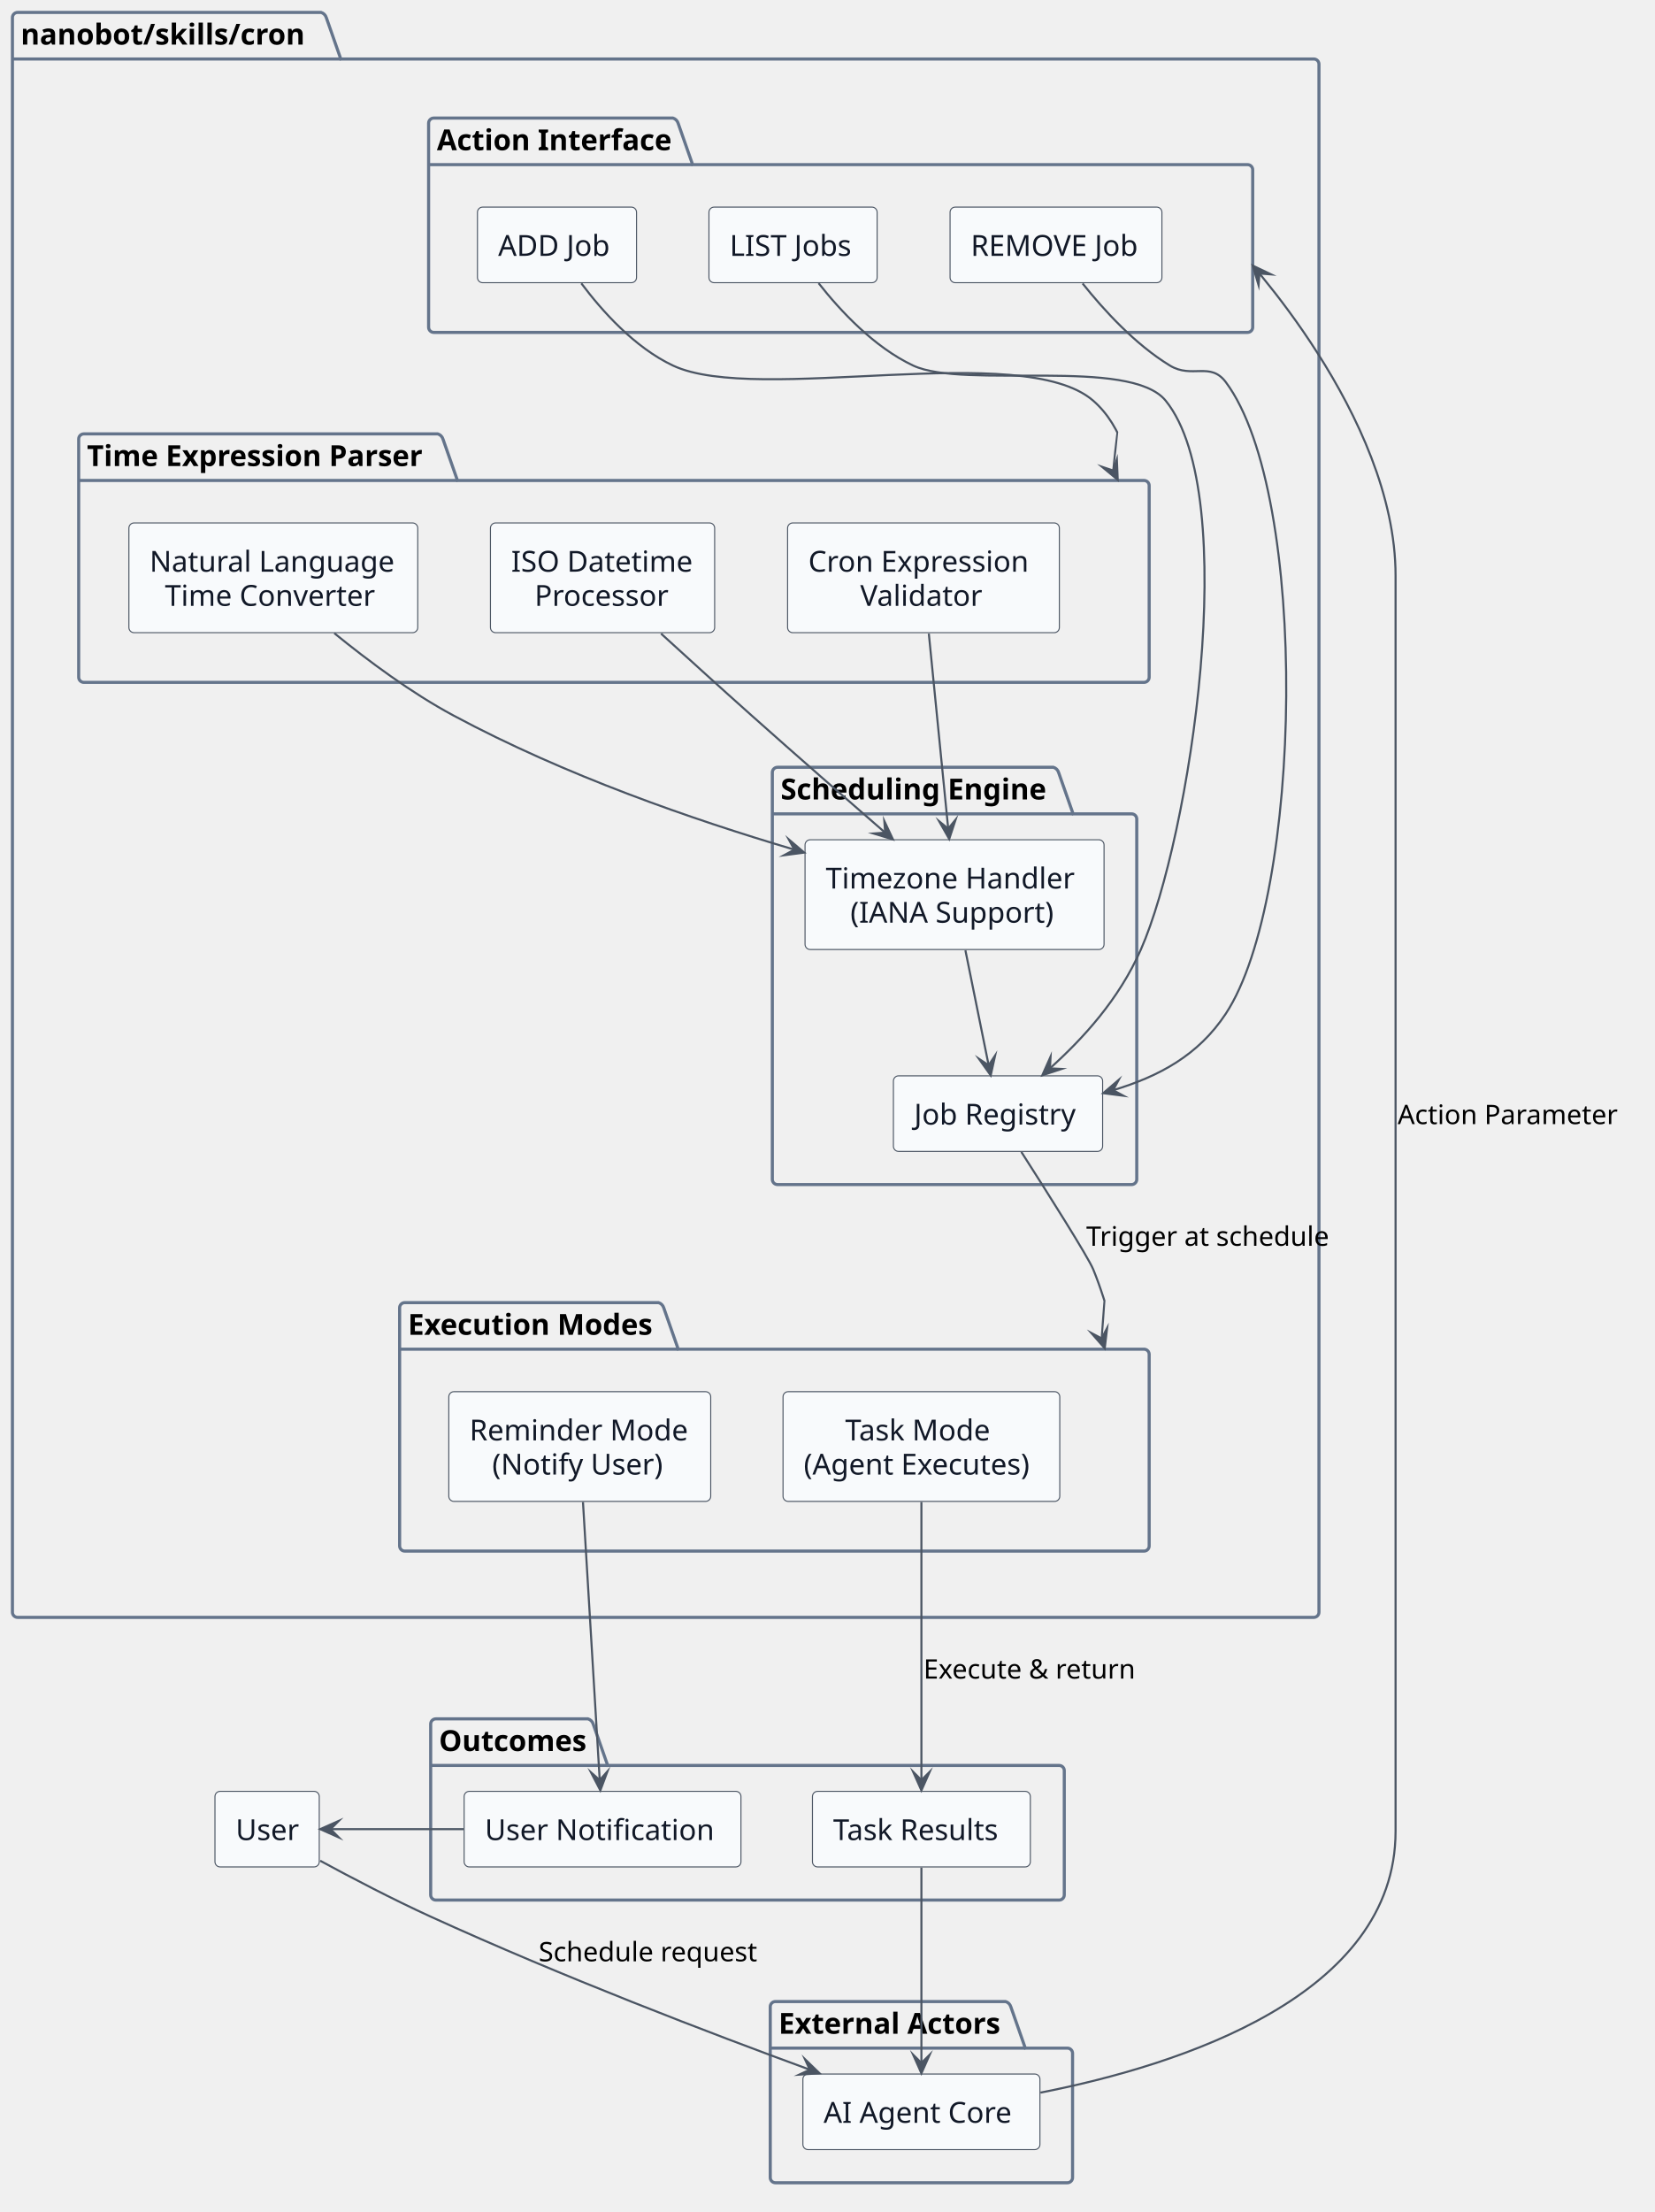
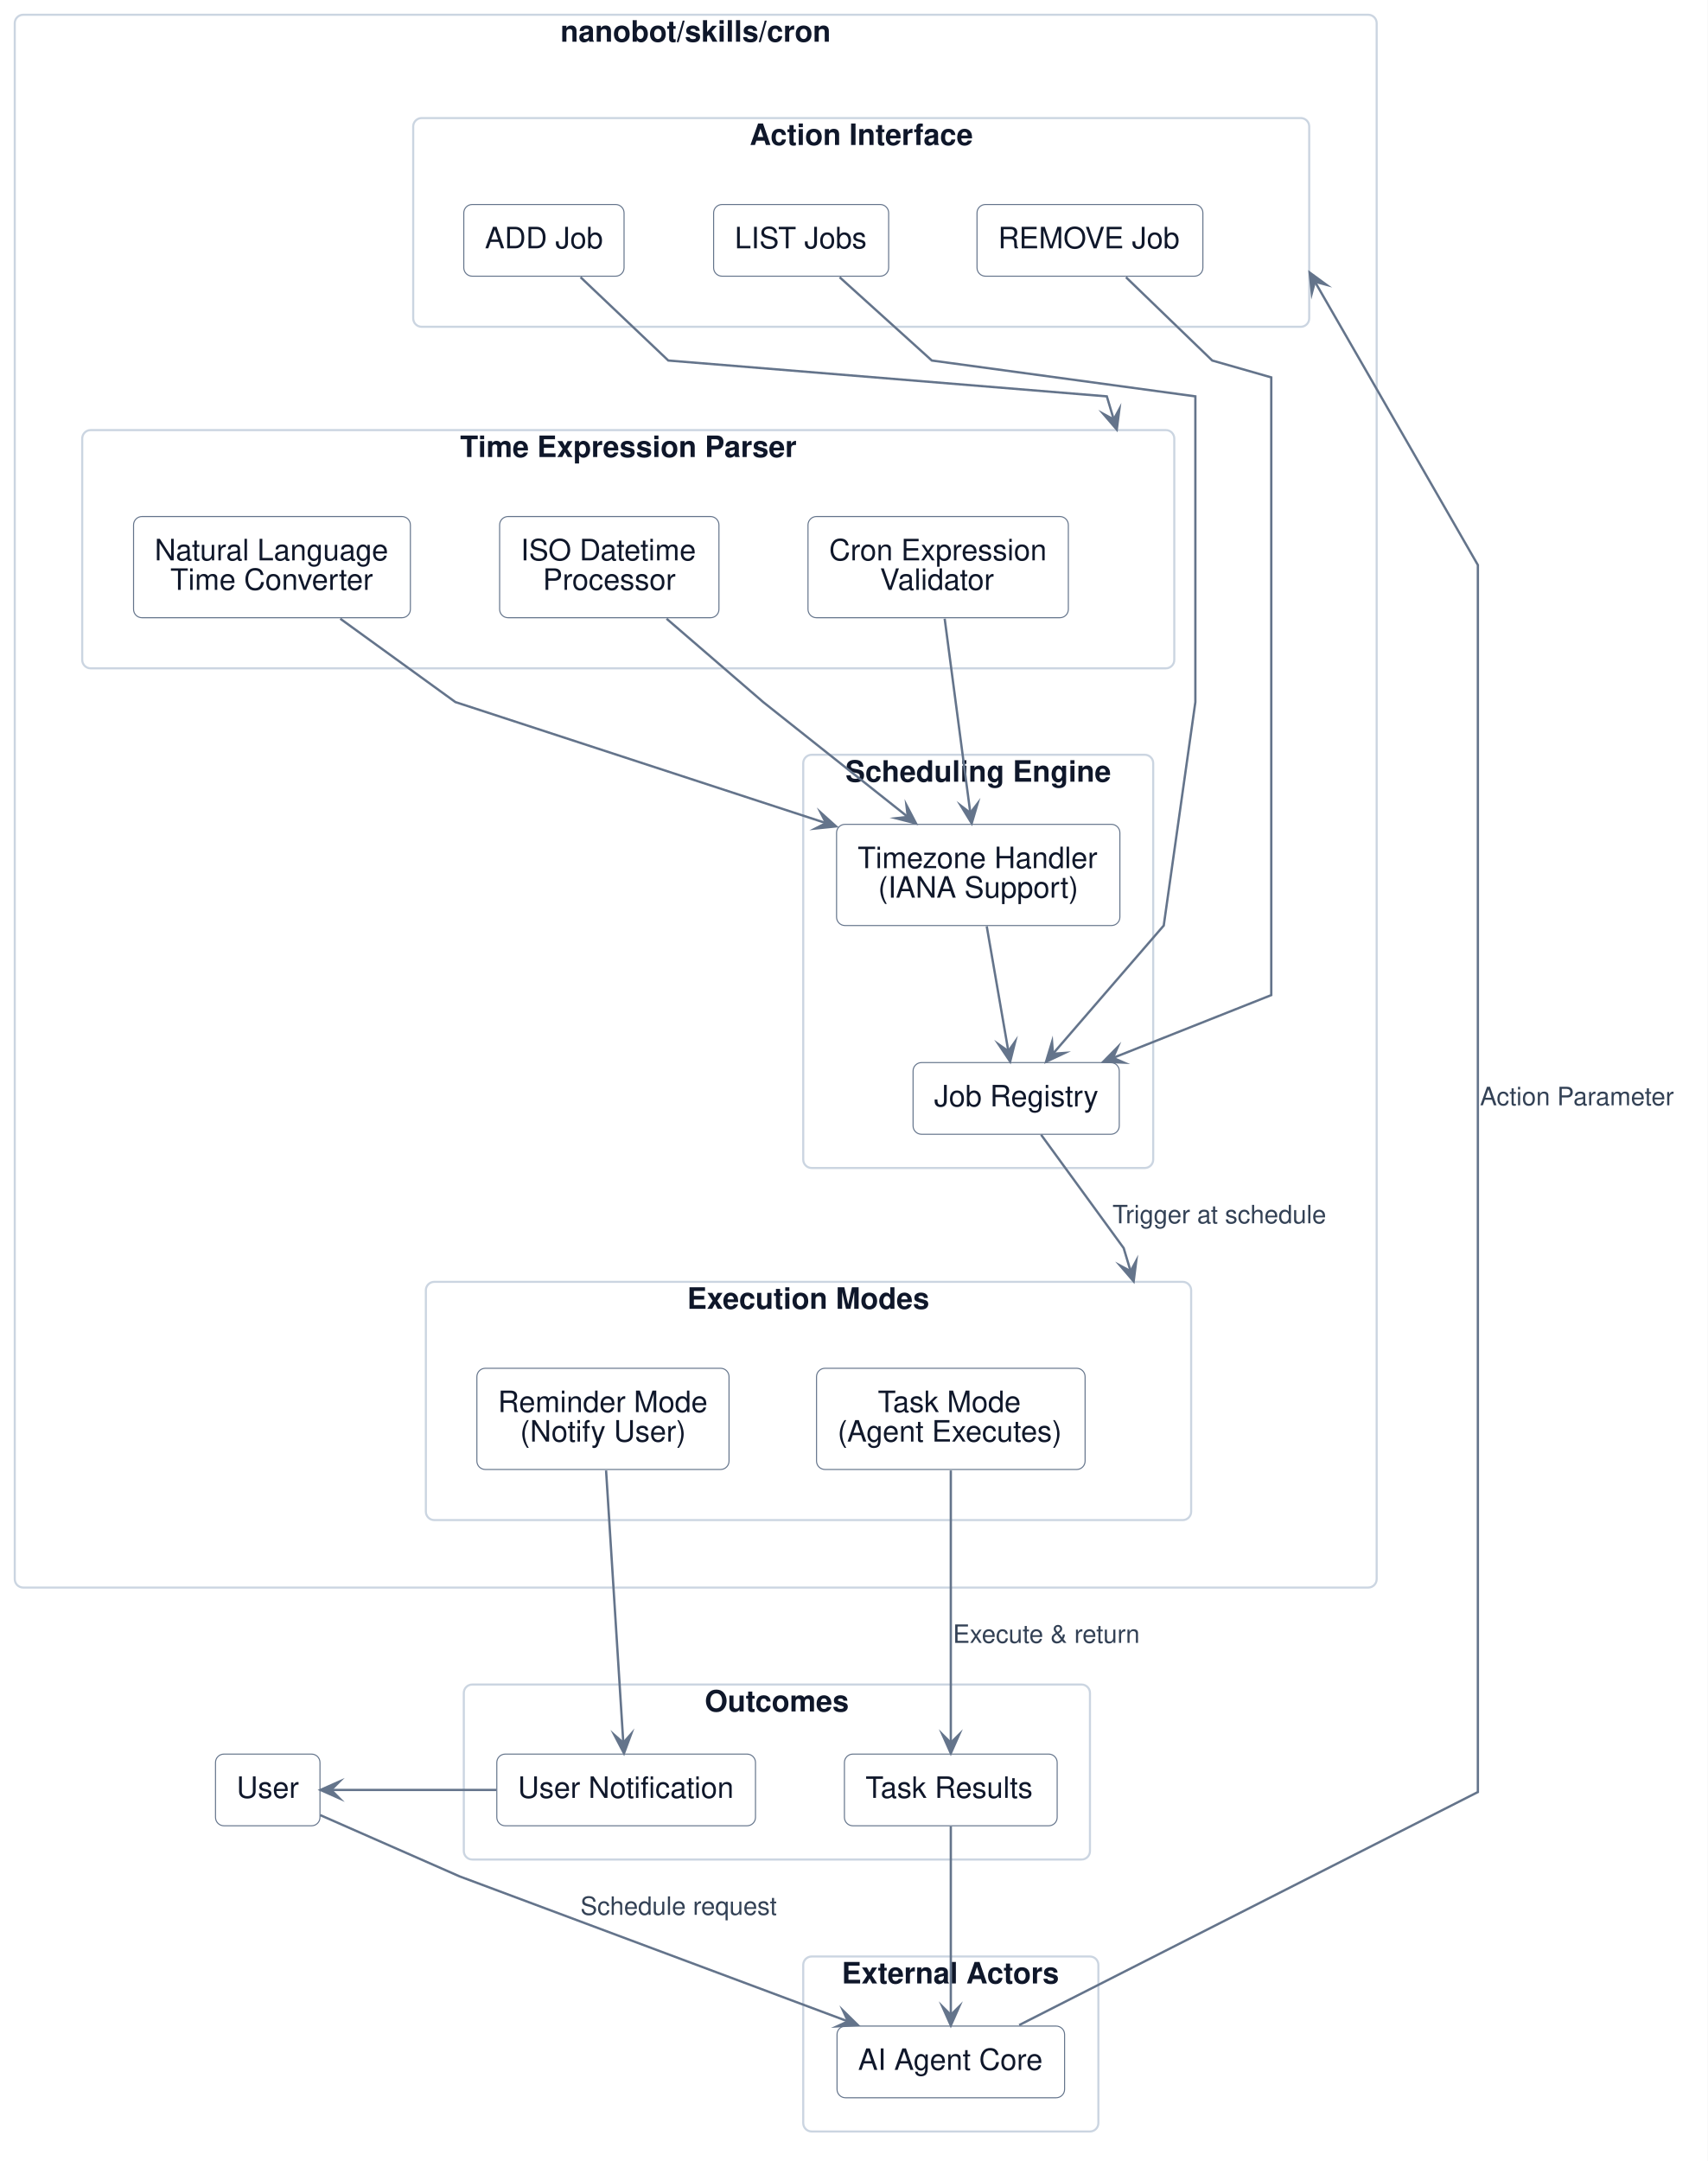
- <svg xmlns="http://www.w3.org/2000/svg" contentStyleType="text/css" data-diagram-type="DESCRIPTION" height="1068px" preserveAspectRatio="none" style="width:799px;height:1068px;" version="1.1" viewBox="0 0 799 1068" width="799px" zoomAndPan="magnify">
-   <defs>
-     <style>
- @media (prefers-color-scheme: dark) {
-   text { fill: #e5e7eb !important; }
-   path, line, rect, circle, ellipse, polygon, polyline { stroke: #cbd5e1 !important; }
-   .entity rect, .participant rect, .participant path, .sequenceLine rect, .class rect, .component rect, .component path, .note rect { fill: #111827 !important; }
-   .cluster path { fill: none !important; }
-   polygon { fill: #cbd5e1 !important; }
- }
- </style>
-   </defs>
+ <svg xmlns="http://www.w3.org/2000/svg" contentStyleType="text/css" data-diagram-type="DESCRIPTION" height="1025px" preserveAspectRatio="none" style="width:810px;height:1025px;background:#FFFFFF;" version="1.1" viewBox="0 0 810 1025" width="810px" zoomAndPan="magnify">
+   <defs />
+   <rect data-xfeat-white-canvas="true" fill="#FFFFFF" height="100%" width="100%" x="0" y="0" />
  <g>
-     <g class="cluster" data-qualified-name="External" data-source-line="13" id="ent0001">
-       <path d="M374.5,966.39 L485.668,966.39 A3.75,3.75 0 0 1 488.168,968.89 L495.168,988.878 L515.5,988.878 A2.5,2.5 0 0 1 518,991.378 L518,1051.38 A2.5,2.5 0 0 1 515.5,1053.88 L374.5,1053.88 A2.5,2.5 0 0 1 372,1051.38 L372,968.89 A2.5,2.5 0 0 1 374.5,966.39" fill="none" style="stroke:#64748B;stroke-width:1.5;" />
-       <line style="stroke:#64748B;stroke-width:1.5;" x1="372" x2="495.168" y1="988.878" y2="988.878" />
-       <text fill="#000000" font-family="sans-serif" font-size="14" font-weight="700" lengthAdjust="spacing" textLength="110.168" x="376" y="981.925">External Actors</text>
+     <g class="cluster" data-qualified-name="External" data-source-line="3" id="ent0001">
+       <rect fill="#FFFFFF" height="83" rx="4" ry="4" style="stroke:#CBD5E1;stroke-width:1;" width="140" x="381" y="928" />
+       <text fill="#0F172A" font-family="Helvetica" font-size="14" font-weight="700" lengthAdjust="spacing" textLength="103.482" x="399.259" y="940.78">External Actors</text>
    </g>
-     <g class="cluster" data-qualified-name="CronSkill" data-source-line="16" id="ent0003">
-       <path d="M8.5,6 L155.085,6 A3.75,3.75 0 0 1 157.585,8.5 L164.585,28.488 L634.5,28.488 A2.5,2.5 0 0 1 637,30.988 L637,778.4 A2.5,2.5 0 0 1 634.5,780.9 L8.5,780.9 A2.5,2.5 0 0 1 6,778.4 L6,8.5 A2.5,2.5 0 0 1 8.5,6" fill="none" style="stroke:#64748B;stroke-width:1.5;" />
-       <line style="stroke:#64748B;stroke-width:1.5;" x1="6" x2="164.585" y1="28.488" y2="28.488" />
-       <text fill="#000000" font-family="sans-serif" font-size="14" font-weight="700" lengthAdjust="spacing" textLength="145.585" x="10" y="21.535">nanobot/skills/cron</text>
+     <g class="cluster" data-qualified-name="CronSkill" data-source-line="6" id="ent0003">
+       <rect fill="#FFFFFF" height="746" rx="4" ry="4" style="stroke:#CBD5E1;stroke-width:1;" width="646" x="7" y="7" />
+       <text fill="#0F172A" font-family="Helvetica" font-size="14" font-weight="700" lengthAdjust="spacing" textLength="128.352" x="265.824" y="19.78">nanobot/skills/cron</text>
    </g>
-     <g class="cluster" data-qualified-name="CronSkill.Interface" data-source-line="17" id="ent0004">
-       <path d="M209.5,57 L325.002,57 A3.75,3.75 0 0 1 327.502,59.5 L334.502,79.488 L602.5,79.488 A2.5,2.5 0 0 1 605,81.988 L605,157.99 A2.5,2.5 0 0 1 602.5,160.49 L209.5,160.49 A2.5,2.5 0 0 1 207,157.99 L207,59.5 A2.5,2.5 0 0 1 209.5,57" fill="none" style="stroke:#64748B;stroke-width:1.5;" />
-       <line style="stroke:#64748B;stroke-width:1.5;" x1="207" x2="334.502" y1="79.488" y2="79.488" />
-       <text fill="#000000" font-family="sans-serif" font-size="14" font-weight="700" lengthAdjust="spacing" textLength="114.502" x="211" y="72.535">Action Interface</text>
+     <g class="cluster" data-qualified-name="CronSkill.Interface" data-source-line="7" id="ent0004">
+       <rect fill="#FFFFFF" height="99" rx="4" ry="4" style="stroke:#CBD5E1;stroke-width:1;" width="425" x="196" y="56" />
+       <text fill="#0F172A" font-family="Helvetica" font-size="14" font-weight="700" lengthAdjust="spacing" textLength="105.8" x="355.6" y="68.78">Action Interface</text>
    </g>
-     <g class="cluster" data-qualified-name="CronSkill.Parser" data-source-line="22" id="ent0008">
-       <path d="M40.5,209.49 L211.428,209.49 A3.75,3.75 0 0 1 213.928,211.99 L220.928,231.978 L552.5,231.978 A2.5,2.5 0 0 1 555,234.478 L555,326.96 A2.5,2.5 0 0 1 552.5,329.46 L40.5,329.46 A2.5,2.5 0 0 1 38,326.96 L38,211.99 A2.5,2.5 0 0 1 40.5,209.49" fill="none" style="stroke:#64748B;stroke-width:1.5;" />
-       <line style="stroke:#64748B;stroke-width:1.5;" x1="38" x2="220.928" y1="231.978" y2="231.978" />
-       <text fill="#000000" font-family="sans-serif" font-size="14" font-weight="700" lengthAdjust="spacing" textLength="169.928" x="42" y="225.025">Time Expression Parser</text>
+     <g class="cluster" data-qualified-name="CronSkill.Parser" data-source-line="12" id="ent0008">
+       <rect fill="#FFFFFF" height="113" rx="4" ry="4" style="stroke:#CBD5E1;stroke-width:1;" width="518" x="39" y="204" />
+       <text fill="#0F172A" font-family="Helvetica" font-size="14" font-weight="700" lengthAdjust="spacing" textLength="159.523" x="218.238" y="216.78">Time Expression Parser</text>
    </g>
-     <g class="cluster" data-qualified-name="CronSkill.Scheduler" data-source-line="27" id="ent0012">
-       <path d="M375.5,370.46 L508.755,370.46 A3.75,3.75 0 0 1 511.255,372.96 L518.255,392.948 L546.5,392.948 A2.5,2.5 0 0 1 549,395.448 L549,569.43 A2.5,2.5 0 0 1 546.5,571.93 L375.5,571.93 A2.5,2.5 0 0 1 373,569.43 L373,372.96 A2.5,2.5 0 0 1 375.5,370.46" fill="none" style="stroke:#64748B;stroke-width:1.5;" />
-       <line style="stroke:#64748B;stroke-width:1.5;" x1="373" x2="518.255" y1="392.948" y2="392.948" />
-       <text fill="#000000" font-family="sans-serif" font-size="14" font-weight="700" lengthAdjust="spacing" textLength="132.255" x="377" y="385.995">Scheduling Engine</text>
+     <g class="cluster" data-qualified-name="CronSkill.Scheduler" data-source-line="17" id="ent0012">
+       <rect fill="#FFFFFF" height="196" rx="4" ry="4" style="stroke:#CBD5E1;stroke-width:1;" width="166" x="381" y="358" />
+       <text fill="#0F172A" font-family="Helvetica" font-size="14" font-weight="700" lengthAdjust="spacing" textLength="126.007" x="400.997" y="370.78">Scheduling Engine</text>
    </g>
-     <g class="cluster" data-qualified-name="CronSkill.Execution" data-source-line="31" id="ent0015">
-       <path d="M195.5,628.93 L318.05,628.93 A3.75,3.75 0 0 1 320.55,631.43 L327.55,651.418 L552.5,651.418 A2.5,2.5 0 0 1 555,653.918 L555,746.4 A2.5,2.5 0 0 1 552.5,748.9 L195.5,748.9 A2.5,2.5 0 0 1 193,746.4 L193,631.43 A2.5,2.5 0 0 1 195.5,628.93" fill="none" style="stroke:#64748B;stroke-width:1.5;" />
-       <line style="stroke:#64748B;stroke-width:1.5;" x1="193" x2="327.55" y1="651.418" y2="651.418" />
-       <text fill="#000000" font-family="sans-serif" font-size="14" font-weight="700" lengthAdjust="spacing" textLength="121.55" x="197" y="644.465">Execution Modes</text>
+     <g class="cluster" data-qualified-name="CronSkill.Execution" data-source-line="21" id="ent0015">
+       <rect fill="#FFFFFF" height="113" rx="4" ry="4" style="stroke:#CBD5E1;stroke-width:1;" width="363" x="202" y="608" />
+       <text fill="#0F172A" font-family="Helvetica" font-size="14" font-weight="700" lengthAdjust="spacing" textLength="115.131" x="325.935" y="620.78">Execution Modes</text>
    </g>
-     <g class="cluster" data-qualified-name="Output" data-source-line="36" id="ent0018">
-       <path d="M210.5,829.9 L283.981,829.9 A3.75,3.75 0 0 1 286.481,832.4 L293.481,852.388 L511.5,852.388 A2.5,2.5 0 0 1 514,854.888 L514,914.89 A2.5,2.5 0 0 1 511.5,917.39 L210.5,917.39 A2.5,2.5 0 0 1 208,914.89 L208,832.4 A2.5,2.5 0 0 1 210.5,829.9" fill="none" style="stroke:#64748B;stroke-width:1.5;" />
-       <line style="stroke:#64748B;stroke-width:1.5;" x1="208" x2="293.481" y1="852.388" y2="852.388" />
-       <text fill="#000000" font-family="sans-serif" font-size="14" font-weight="700" lengthAdjust="spacing" textLength="72.481" x="212" y="845.435">Outcomes</text>
+     <g class="cluster" data-qualified-name="Output" data-source-line="26" id="ent0018">
+       <rect fill="#FFFFFF" height="83" rx="4" ry="4" style="stroke:#CBD5E1;stroke-width:1;" width="297" x="220" y="799" />
+       <text fill="#0F172A" font-family="Helvetica" font-size="14" font-weight="700" lengthAdjust="spacing" textLength="68.462" x="334.269" y="811.78">Outcomes</text>
    </g>
-     <g class="entity" data-qualified-name="External.Agent" data-source-line="14" id="ent0002">
-       <rect fill="#F8FAFC" height="36.488" rx="2.5" ry="2.5" style="stroke:#4B5563;stroke-width:0.5;" width="114.48" x="387.76" y="1001.39" />
-       <text fill="#111827" font-family="sans-serif" font-size="14" lengthAdjust="spacing" textLength="94.48" x="397.76" y="1024.925">AI Agent Core</text>
+     <g class="entity" data-qualified-name="External.Agent" data-source-line="4" id="ent0002">
+       <rect fill="#FFFFFF" height="34" rx="4" ry="4" style="stroke:#64748B;stroke-width:0.5;" width="107.938" x="397.03" y="961" />
+       <text fill="#0F172A" font-family="Helvetica" font-size="14" lengthAdjust="spacing" textLength="87.938" x="407.03" y="981.78">AI Agent Core</text>
    </g>
-     <g class="entity" data-qualified-name="CronSkill.Interface.Add" data-source-line="18" id="ent0005">
-       <rect fill="#F8FAFC" height="36.488" rx="2.5" ry="2.5" style="stroke:#4B5563;stroke-width:0.5;" width="76.827" x="230.59" y="100" />
-       <text fill="#111827" font-family="sans-serif" font-size="14" lengthAdjust="spacing" textLength="56.827" x="240.59" y="123.535">ADD Job</text>
+     <g class="entity" data-qualified-name="CronSkill.Interface.Add" data-source-line="8" id="ent0005">
+       <rect fill="#FFFFFF" height="34" rx="4" ry="4" style="stroke:#64748B;stroke-width:0.5;" width="76.02" x="219.99" y="97" />
+       <text fill="#0F172A" font-family="Helvetica" font-size="14" lengthAdjust="spacing" textLength="56.02" x="229.99" y="117.78">ADD Job</text>
    </g>
-     <g class="entity" data-qualified-name="CronSkill.Interface.List" data-source-line="19" id="ent0006">
-       <rect fill="#F8FAFC" height="36.488" rx="2.5" ry="2.5" style="stroke:#4B5563;stroke-width:0.5;" width="81.223" x="342.39" y="100" />
-       <text fill="#111827" font-family="sans-serif" font-size="14" lengthAdjust="spacing" textLength="61.223" x="352.39" y="123.535">LIST Jobs</text>
+     <g class="entity" data-qualified-name="CronSkill.Interface.List" data-source-line="9" id="ent0006">
+       <rect fill="#FFFFFF" height="34" rx="4" ry="4" style="stroke:#64748B;stroke-width:0.5;" width="83.027" x="338.49" y="97" />
+       <text fill="#0F172A" font-family="Helvetica" font-size="14" lengthAdjust="spacing" textLength="63.027" x="348.49" y="117.78">LIST Jobs</text>
    </g>
-     <g class="entity" data-qualified-name="CronSkill.Interface.Remove" data-source-line="20" id="ent0007">
-       <rect fill="#F8FAFC" height="36.488" rx="2.5" ry="2.5" style="stroke:#4B5563;stroke-width:0.5;" width="102.311" x="458.84" y="100" />
-       <text fill="#111827" font-family="sans-serif" font-size="14" lengthAdjust="spacing" textLength="82.311" x="468.84" y="123.535">REMOVE Job</text>
+     <g class="entity" data-qualified-name="CronSkill.Interface.Remove" data-source-line="10" id="ent0007">
+       <rect fill="#FFFFFF" height="34" rx="4" ry="4" style="stroke:#64748B;stroke-width:0.5;" width="107.138" x="463.43" y="97" />
+       <text fill="#0F172A" font-family="Helvetica" font-size="14" lengthAdjust="spacing" textLength="87.138" x="473.43" y="117.78">REMOVE Job</text>
    </g>
-     <g class="entity" data-qualified-name="CronSkill.Parser.NLP" data-source-line="23" id="ent0009">
-       <rect fill="#F8FAFC" height="52.977" rx="2.5" ry="2.5" style="stroke:#4B5563;stroke-width:0.5;" width="139.499" x="62.25" y="252.49" />
-       <text fill="#111827" font-family="sans-serif" font-size="14" lengthAdjust="spacing" textLength="119.499" x="72.25" y="276.025">Natural Language</text>
-       <text fill="#111827" font-family="sans-serif" font-size="14" lengthAdjust="spacing" textLength="104.713" x="79.643" y="292.513">Time Converter</text>
+     <g class="entity" data-qualified-name="CronSkill.Parser.NLP" data-source-line="13" id="ent0009">
+       <rect fill="#FFFFFF" height="48" rx="4" ry="4" style="stroke:#64748B;stroke-width:0.5;" width="131.31" x="63.35" y="245" />
+       <text fill="#0F172A" font-family="Helvetica" font-size="14" lengthAdjust="spacing" textLength="111.31" x="73.35" y="265.78">Natural Language</text>
+       <text fill="#0F172A" font-family="Helvetica" font-size="14" lengthAdjust="spacing" textLength="96.469" x="80.77" y="279.78">Time Converter</text>
    </g>
-     <g class="entity" data-qualified-name="CronSkill.Parser.ISO" data-source-line="24" id="ent0010">
-       <rect fill="#F8FAFC" height="52.977" rx="2.5" ry="2.5" style="stroke:#4B5563;stroke-width:0.5;" width="108.286" x="236.86" y="252.49" />
-       <text fill="#111827" font-family="sans-serif" font-size="14" lengthAdjust="spacing" textLength="88.286" x="246.86" y="276.025">ISO Datetime</text>
-       <text fill="#111827" font-family="sans-serif" font-size="14" lengthAdjust="spacing" textLength="65.639" x="258.184" y="292.513">Processor</text>
+     <g class="entity" data-qualified-name="CronSkill.Parser.ISO" data-source-line="14" id="ent0010">
+       <rect fill="#FFFFFF" height="48" rx="4" ry="4" style="stroke:#64748B;stroke-width:0.5;" width="104.027" x="236.99" y="245" />
+       <text fill="#0F172A" font-family="Helvetica" font-size="14" lengthAdjust="spacing" textLength="84.027" x="246.99" y="265.78">ISO Datetime</text>
+       <text fill="#0F172A" font-family="Helvetica" font-size="14" lengthAdjust="spacing" textLength="63.02" x="257.493" y="279.78">Processor</text>
    </g>
-     <g class="entity" data-qualified-name="CronSkill.Parser.CronExpr" data-source-line="25" id="ent0011">
-       <rect fill="#F8FAFC" height="52.977" rx="2.5" ry="2.5" style="stroke:#4B5563;stroke-width:0.5;" width="131.255" x="380.37" y="252.49" />
-       <text fill="#111827" font-family="sans-serif" font-size="14" lengthAdjust="spacing" textLength="111.255" x="390.37" y="276.025">Cron Expression</text>
-       <text fill="#111827" font-family="sans-serif" font-size="14" lengthAdjust="spacing" textLength="61.086" x="415.454" y="292.513">Validator</text>
+     <g class="entity" data-qualified-name="CronSkill.Parser.CronExpr" data-source-line="15" id="ent0011">
+       <rect fill="#FFFFFF" height="48" rx="4" ry="4" style="stroke:#64748B;stroke-width:0.5;" width="123.489" x="383.26" y="245" />
+       <text fill="#0F172A" font-family="Helvetica" font-size="14" lengthAdjust="spacing" textLength="103.489" x="393.26" y="265.78">Cron Expression</text>
+       <text fill="#0F172A" font-family="Helvetica" font-size="14" lengthAdjust="spacing" textLength="55.255" x="417.377" y="279.78">Validator</text>
    </g>
-     <g class="entity" data-qualified-name="CronSkill.Scheduler.TZ" data-source-line="28" id="ent0013">
-       <rect fill="#F8FAFC" height="52.977" rx="2.5" ry="2.5" style="stroke:#4B5563;stroke-width:0.5;" width="144.407" x="388.8" y="405.46" />
-       <text fill="#111827" font-family="sans-serif" font-size="14" lengthAdjust="spacing" textLength="124.407" x="398.8" y="428.995">Timezone Handler</text>
-       <text fill="#111827" font-family="sans-serif" font-size="14" lengthAdjust="spacing" textLength="100.645" x="410.681" y="445.483">(IANA Support)</text>
+     <g class="entity" data-qualified-name="CronSkill.Scheduler.TZ" data-source-line="18" id="ent0013">
+       <rect fill="#FFFFFF" height="48" rx="4" ry="4" style="stroke:#64748B;stroke-width:0.5;" width="134.386" x="396.81" y="391" />
+       <text fill="#0F172A" font-family="Helvetica" font-size="14" lengthAdjust="spacing" textLength="114.386" x="406.81" y="411.78">Timezone Handler</text>
+       <text fill="#0F172A" font-family="Helvetica" font-size="14" lengthAdjust="spacing" textLength="94.924" x="416.541" y="425.78">(IANA Support)</text>
    </g>
-     <g class="entity" data-qualified-name="CronSkill.Scheduler.JobQueue" data-source-line="29" id="ent0014">
-       <rect fill="#F8FAFC" height="36.488" rx="2.5" ry="2.5" style="stroke:#4B5563;stroke-width:0.5;" width="101.04" x="431.48" y="519.44" />
-       <text fill="#111827" font-family="sans-serif" font-size="14" lengthAdjust="spacing" textLength="81.04" x="441.48" y="542.975">Job Registry</text>
+     <g class="entity" data-qualified-name="CronSkill.Scheduler.JobQueue" data-source-line="19" id="ent0014">
+       <rect fill="#FFFFFF" height="34" rx="4" ry="4" style="stroke:#64748B;stroke-width:0.5;" width="97.807" x="433.1" y="504" />
+       <text fill="#0F172A" font-family="Helvetica" font-size="14" lengthAdjust="spacing" textLength="77.807" x="443.1" y="524.78">Job Registry</text>
    </g>
-     <g class="entity" data-qualified-name="CronSkill.Execution.Reminder" data-source-line="32" id="ent0016">
-       <rect fill="#F8FAFC" height="52.977" rx="2.5" ry="2.5" style="stroke:#4B5563;stroke-width:0.5;" width="126.497" x="216.75" y="671.93" />
-       <text fill="#111827" font-family="sans-serif" font-size="14" lengthAdjust="spacing" textLength="106.497" x="226.75" y="695.465">Reminder Mode</text>
-       <text fill="#111827" font-family="sans-serif" font-size="14" lengthAdjust="spacing" textLength="84.588" x="237.705" y="711.953">(Notify User)</text>
+     <g class="entity" data-qualified-name="CronSkill.Execution.Reminder" data-source-line="22" id="ent0016">
+       <rect fill="#FFFFFF" height="48" rx="4" ry="4" style="stroke:#64748B;stroke-width:0.5;" width="119.6" x="226.2" y="649" />
+       <text fill="#0F172A" font-family="Helvetica" font-size="14" lengthAdjust="spacing" textLength="99.6" x="236.2" y="669.78">Reminder Mode</text>
+       <text fill="#0F172A" font-family="Helvetica" font-size="14" lengthAdjust="spacing" textLength="78.559" x="246.72" y="683.78">(Notify User)</text>
    </g>
-     <g class="entity" data-qualified-name="CronSkill.Execution.Task" data-source-line="33" id="ent0017">
-       <rect fill="#F8FAFC" height="52.977" rx="2.5" ry="2.5" style="stroke:#4B5563;stroke-width:0.5;" width="133.654" x="378.17" y="671.93" />
-       <text fill="#111827" font-family="sans-serif" font-size="14" lengthAdjust="spacing" textLength="73.603" x="408.196" y="695.465">Task Mode</text>
-       <text fill="#111827" font-family="sans-serif" font-size="14" lengthAdjust="spacing" textLength="113.654" x="388.17" y="711.953">(Agent Executes)</text>
+     <g class="entity" data-qualified-name="CronSkill.Execution.Task" data-source-line="23" id="ent0017">
+       <rect fill="#FFFFFF" height="48" rx="4" ry="4" style="stroke:#64748B;stroke-width:0.5;" width="127.386" x="387.31" y="649" />
+       <text fill="#0F172A" font-family="Helvetica" font-size="14" lengthAdjust="spacing" textLength="69.248" x="416.379" y="669.78">Task Mode</text>
+       <text fill="#0F172A" font-family="Helvetica" font-size="14" lengthAdjust="spacing" textLength="107.386" x="397.31" y="683.78">(Agent Executes)</text>
    </g>
-     <g class="entity" data-qualified-name="Output.Notify" data-source-line="37" id="ent0019">
-       <rect fill="#F8FAFC" height="36.488" rx="2.5" ry="2.5" style="stroke:#4B5563;stroke-width:0.5;" width="133.689" x="224.16" y="864.9" />
-       <text fill="#111827" font-family="sans-serif" font-size="14" lengthAdjust="spacing" textLength="113.689" x="234.16" y="888.435">User Notification</text>
+     <g class="entity" data-qualified-name="Output.Notify" data-source-line="27" id="ent0019">
+       <rect fill="#FFFFFF" height="34" rx="4" ry="4" style="stroke:#64748B;stroke-width:0.5;" width="122.703" x="235.65" y="832" />
+       <text fill="#0F172A" font-family="Helvetica" font-size="14" lengthAdjust="spacing" textLength="102.703" x="245.65" y="852.78">User Notification</text>
    </g>
-     <g class="entity" data-qualified-name="Output.ActionResult" data-source-line="38" id="ent0020">
-       <rect fill="#F8FAFC" height="36.488" rx="2.5" ry="2.5" style="stroke:#4B5563;stroke-width:0.5;" width="105.231" x="392.38" y="864.9" />
-       <text fill="#111827" font-family="sans-serif" font-size="14" lengthAdjust="spacing" textLength="85.231" x="402.38" y="888.435">Task Results</text>
+     <g class="entity" data-qualified-name="Output.ActionResult" data-source-line="28" id="ent0020">
+       <rect fill="#FFFFFF" height="34" rx="4" ry="4" style="stroke:#64748B;stroke-width:0.5;" width="100.91" x="400.54" y="832" />
+       <text fill="#0F172A" font-family="Helvetica" font-size="14" lengthAdjust="spacing" textLength="80.91" x="410.54" y="852.78">Task Results</text>
    </g>
-     <g class="entity" data-qualified-name="User" data-source-line="40" id="ent0021">
-       <rect fill="#F8FAFC" height="36.488" rx="2.5" ry="2.5" style="stroke:#4B5563;stroke-width:0.5;" width="50.365" x="103.82" y="864.9" />
-       <text fill="#111827" font-family="sans-serif" font-size="14" lengthAdjust="spacing" textLength="30.365" x="113.82" y="888.435">User</text>
+     <g class="entity" data-qualified-name="User" data-source-line="30" id="ent0021">
+       <rect fill="#FFFFFF" height="34" rx="4" ry="4" style="stroke:#64748B;stroke-width:0.5;" width="49.559" x="102.22" y="832" />
+       <text fill="#0F172A" font-family="Helvetica" font-size="14" lengthAdjust="spacing" textLength="29.559" x="112.22" y="852.78">User</text>
    </g>
-     <g class="link" data-entity-1="ent0021" data-entity-2="ent0002" data-link-type="dependency" data-source-line="41" id="lnk22">
-       <path d="M154.63,898.41 C169.92,906.7 189.84,917.11 208,925.39 C271.76,954.48 342.725,981.569 391.105,999.299" fill="none" id="User-to-Agent" style="stroke:#4B5563;stroke-width:1;" />
-       <polygon fill="#4B5563" points="395.8,1001.02,388.726,994.167,391.105,999.299,385.973,1001.679,395.8,1001.02" style="stroke:#4B5563;stroke-width:1;stroke-linejoin:miter;stroke-miterlimit:10;" />
-       <text fill="#000000" font-family="sans-serif" font-size="13" lengthAdjust="spacing" textLength="107.878" x="260.14" y="946.958">Schedule request</text>
+     <g class="link" data-entity-1="ent0021" data-entity-2="ent0002" data-link-type="dependency" data-source-line="31" id="lnk22">
+       <path d="M151.87,860.93 C178.81,872.77 218,890 218,890 C218,890 334.666,933.561 402.216,958.781" fill="none" id="User-to-Agent" style="stroke:#64748B;stroke-width:1.1;" />
+       <polygon fill="#64748B" points="406.9,960.53,399.868,953.635,402.216,958.781,397.069,961.129,406.9,960.53" style="stroke:#64748B;stroke-width:1.1;stroke-linejoin:miter;stroke-miterlimit:10;" />
+       <text fill="#334155" font-family="Helvetica" font-size="12" lengthAdjust="spacing" textLength="93.398" x="275.31" y="908.24">Schedule request</text>
    </g>
-     <g class="link" data-entity-1="ent0002" data-entity-2="ent0004" data-link-type="dependency" data-source-line="42" id="lnk23">
-       <path d="M502.49,1010.37 C570.33,997 674,963.57 674,884.15 C674,277.97 674,277.97 674,277.97 C674,239.38 655.347,200.325 636.404,170.611 C626.932,155.754 617.387,143.233 610.065,134.272 C608.234,132.032 609.79,133.816 608.273,132.041" fill="none" id="Agent-to-Interface" style="stroke:#4B5563;stroke-width:1;" />
-       <polygon fill="#4B5563" points="605.026,128.239,607.83,137.68,608.273,132.041,613.913,132.484,605.026,128.239" style="stroke:#4B5563;stroke-width:1;stroke-linejoin:miter;stroke-miterlimit:10;" />
-       <text fill="#000000" font-family="sans-serif" font-size="13" lengthAdjust="spacing" textLength="108.082" x="675" y="542.748">Action Parameter</text>
+     <g class="link" data-entity-1="ent0002" data-entity-2="ent0004" data-link-type="dependency" data-source-line="32" id="lnk23">
+       <path d="M483.43,960.53 C551.07,926.16 701,850 701,850 C701,268 701,268 701,268 C701,268 679.683,230.935 658.031,193.291 C647.206,174.469 636.297,155.503 627.927,140.952 C625.835,137.315 623.901,133.953 622.167,130.939 C621.95,130.562 621.737,130.191 621.526,129.825 C621.421,129.642 623.81,133.794 623.706,133.614" fill="none" id="Agent-to-Interface" style="stroke:#64748B;stroke-width:1.1;" />
+       <polygon fill="#64748B" points="621.213,129.28,622.233,139.076,623.706,133.614,629.168,135.087,621.213,129.28" style="stroke:#64748B;stroke-width:1.1;stroke-linejoin:miter;stroke-miterlimit:10;" />
+       <text fill="#334155" font-family="Helvetica" font-size="12" lengthAdjust="spacing" textLength="92.707" x="702" y="524.24">Action Parameter</text>
    </g>
-     <g class="link" data-entity-1="ent0005" data-entity-2="ent0008" data-link-type="dependency" data-source-line="43" id="lnk24">
-       <path d="M280.75,136.8 C290.79,150.2 306.51,167.78 325,176.49 C365.96,195.77 493.86,163.75 528,193.49 C531.571,196.6 534.551,200.224 537.031,204.188 C537.652,205.179 538.24,206.191 538.799,207.222 C539.079,207.737 539.351,208.257 539.616,208.782 C539.682,208.913 537.526,227.053 537.591,227.185" fill="none" id="Add-to-Parser" style="stroke:#4B5563;stroke-width:1;" />
-       <polygon fill="#4B5563" points="539.813,231.664,539.397,221.824,537.591,227.185,532.23,225.379,539.813,231.664" style="stroke:#4B5563;stroke-width:1;stroke-linejoin:miter;stroke-miterlimit:10;" />
+     <g class="link" data-entity-1="ent0005" data-entity-2="ent0008" data-link-type="dependency" data-source-line="33" id="lnk24">
+       <path d="M275.38,131.5 C292.79,148.02 317,171 317,171 C317,171 525,188 525,188 C525,188 526.454,192.845 528.646,200.15 C528.92,201.064 529.205,202.015 529.501,203 C529.575,203.247 528.212,198.706 528.288,198.957" fill="none" id="Add-to-Parser" style="stroke:#64748B;stroke-width:1.1;" />
+       <polygon fill="#64748B" points="529.724,203.746,530.969,193.976,528.288,198.957,523.307,196.275,529.724,203.746" style="stroke:#64748B;stroke-width:1.1;stroke-linejoin:miter;stroke-miterlimit:10;" />
    </g>
-     <g class="link" data-entity-1="ent0006" data-entity-2="ent0014" data-link-type="dependency" data-source-line="44" id="lnk25">
-       <path d="M395.35,136.73 C405.85,150.08 422.18,167.64 441,176.49 C465.77,188.13 545.79,172.2 563,193.49 C600.05,239.32 574.72,404.49 551,458.44 C540.36,482.64 523.12,501.338 507.09,515.818" fill="none" id="List-to-JobQueue" style="stroke:#4B5563;stroke-width:1;" />
-       <polygon fill="#4B5563" points="503.38,519.17,512.74,516.105,507.09,515.818,507.377,510.169,503.38,519.17" style="stroke:#4B5563;stroke-width:1;stroke-linejoin:miter;stroke-miterlimit:10;" />
+     <g class="link" data-entity-1="ent0006" data-entity-2="ent0014" data-link-type="dependency" data-source-line="34" id="lnk25">
+       <path d="M398.27,131.5 C416.56,148.02 442,171 442,171 C442,171 567,188 567,188 C567,188 567,333 567,333 C567,333 552,439 552,439 C552,439 519.889,476.156 499.439,499.827" fill="none" id="List-to-JobQueue" style="stroke:#64748B;stroke-width:1.1;" />
+       <polygon fill="#64748B" points="496.17,503.61,505.081,499.415,499.439,499.827,499.027,494.185,496.17,503.61" style="stroke:#64748B;stroke-width:1.1;stroke-linejoin:miter;stroke-miterlimit:10;" />
    </g>
-     <g class="link" data-entity-1="ent0007" data-entity-2="ent0014" data-link-type="dependency" data-source-line="45" id="lnk26">
-       <path d="M522.85,136.87 C532.98,149.58 548.16,166.24 565,176.49 C575.69,182.99 584.51,174.46 592,184.49 C632.54,238.79 629.28,432.85 592,489.44 C578.74,509.57 559.698,519.719 537.598,526.369" fill="none" id="Remove-to-JobQueue" style="stroke:#4B5563;stroke-width:1;" />
-       <polygon fill="#4B5563" points="532.81,527.81,542.581,529.047,537.598,526.369,540.276,521.386,532.81,527.81" style="stroke:#4B5563;stroke-width:1;stroke-linejoin:miter;stroke-miterlimit:10;" />
+     <g class="link" data-entity-1="ent0007" data-entity-2="ent0014" data-link-type="dependency" data-source-line="35" id="lnk26">
+       <path d="M534.09,131.5 C551.2,148.02 575,171 575,171 C575,171 603,179 603,179 C603,179 603,472 603,472 C603,472 563.008,487.866 527.948,501.776" fill="none" id="Remove-to-JobQueue" style="stroke:#64748B;stroke-width:1.1;" />
+       <polygon fill="#64748B" points="523.3,503.62,533.141,504.019,527.948,501.776,530.191,496.583,523.3,503.62" style="stroke:#64748B;stroke-width:1.1;stroke-linejoin:miter;stroke-miterlimit:10;" />
    </g>
-     <g class="link" data-entity-1="ent0009" data-entity-2="ent0013" data-link-type="dependency" data-source-line="46" id="lnk27">
-       <path d="M161.46,305.73 C177.62,318.92 198.51,334.47 219,345.46 C273.09,374.48 334.236,395.6 383.626,410.23" fill="none" id="NLP-to-TZ" style="stroke:#4B5563;stroke-width:1;" />
-       <polygon fill="#4B5563" points="388.42,411.65,380.927,405.259,383.626,410.23,378.655,412.929,388.42,411.65" style="stroke:#4B5563;stroke-width:1;stroke-linejoin:miter;stroke-miterlimit:10;" />
+     <g class="link" data-entity-1="ent0009" data-entity-2="ent0013" data-link-type="dependency" data-source-line="36" id="lnk27">
+       <path d="M161.4,293.46 C186.13,311.37 216,333 216,333 C216,333 318.367,366.438 391.807,390.418" fill="none" id="NLP-to-TZ" style="stroke:#64748B;stroke-width:1.1;" />
+       <polygon fill="#64748B" points="396.56,391.97,389.246,385.374,391.807,390.418,386.763,392.979,396.56,391.97" style="stroke:#64748B;stroke-width:1.1;stroke-linejoin:miter;stroke-miterlimit:10;" />
    </g>
-     <g class="link" data-entity-1="ent0010" data-entity-2="ent0013" data-link-type="dependency" data-source-line="47" id="lnk28">
-       <path d="M319.26,305.93 C332.49,318.01 348.49,332.54 363,345.46 C385.76,365.74 407.992,385.125 427.492,402.025" fill="none" id="ISO-to-TZ" style="stroke:#4B5563;stroke-width:1;" />
-       <polygon fill="#4B5563" points="431.27,405.3,427.089,396.383,427.492,402.025,421.849,402.428,431.27,405.3" style="stroke:#4B5563;stroke-width:1;stroke-linejoin:miter;stroke-miterlimit:10;" />
+     <g class="link" data-entity-1="ent0010" data-entity-2="ent0013" data-link-type="dependency" data-source-line="37" id="lnk28">
+       <path d="M316.18,293.46 C336.94,311.37 362,333 362,333 C362,333 400.454,363.541 430.584,387.461" fill="none" id="ISO-to-TZ" style="stroke:#64748B;stroke-width:1.1;" />
+       <polygon fill="#64748B" points="434.5,390.57,429.938,381.841,430.584,387.461,424.964,388.107,434.5,390.57" style="stroke:#64748B;stroke-width:1.1;stroke-linejoin:miter;stroke-miterlimit:10;" />
    </g>
-     <g class="link" data-entity-1="ent0011" data-entity-2="ent0013" data-link-type="dependency" data-source-line="48" id="lnk29">
-       <path d="M448.58,305.93 C451.33,333.67 455.186,372.404 457.936,400.104" fill="none" id="CronExpr-to-TZ" style="stroke:#4B5563;stroke-width:1;" />
-       <polygon fill="#4B5563" points="458.43,405.08,461.521,395.729,457.936,400.104,453.56,396.519,458.43,405.08" style="stroke:#4B5563;stroke-width:1;stroke-linejoin:miter;stroke-miterlimit:10;" />
+     <g class="link" data-entity-1="ent0011" data-entity-2="ent0013" data-link-type="dependency" data-source-line="38" id="lnk29">
+       <path d="M448.09,293.46 C451.63,320.23 456.714,358.823 460.255,385.593" fill="none" id="CronExpr-to-TZ" style="stroke:#64748B;stroke-width:1.1;" />
+       <polygon fill="#64748B" points="460.91,390.55,463.696,381.103,460.255,385.593,455.765,382.152,460.91,390.55" style="stroke:#64748B;stroke-width:1.1;stroke-linejoin:miter;stroke-miterlimit:10;" />
    </g>
-     <g class="link" data-entity-1="ent0013" data-entity-2="ent0014" data-link-type="dependency" data-source-line="49" id="lnk30">
-       <path d="M466.25,458.86 C470.06,477.7 474.126,497.8 477.476,514.32" fill="none" id="TZ-to-JobQueue" style="stroke:#4B5563;stroke-width:1;" />
-       <polygon fill="#4B5563" points="478.47,519.22,480.602,509.605,477.476,514.32,472.761,511.195,478.47,519.22" style="stroke:#4B5563;stroke-width:1;stroke-linejoin:miter;stroke-miterlimit:10;" />
+     <g class="link" data-entity-1="ent0013" data-entity-2="ent0014" data-link-type="dependency" data-source-line="39" id="lnk30">
+       <path d="M468.04,439.34 C471.42,458.86 475.296,481.303 478.296,498.603" fill="none" id="TZ-to-JobQueue" style="stroke:#64748B;stroke-width:1.1;" />
+       <polygon fill="#64748B" points="479.15,503.53,481.553,493.979,478.296,498.603,473.671,495.346,479.15,503.53" style="stroke:#64748B;stroke-width:1.1;stroke-linejoin:miter;stroke-miterlimit:10;" />
    </g>
-     <g class="link" data-entity-1="ent0014" data-entity-2="ent0015" data-link-type="dependency" data-source-line="50" id="lnk31">
-       <path d="M493.26,556.17 C506.08,576.18 525.56,606.96 528,612.93 C529.763,617.244 531.377,621.752 532.853,626.343 C533.037,626.917 533.22,627.492 533.4,628.069 C533.445,628.213 532.007,646.07 532.052,646.214" fill="none" id="JobQueue-to-Execution" style="stroke:#4B5563;stroke-width:1;" />
-       <polygon fill="#4B5563" points="533.534,650.99,534.686,641.208,532.052,646.214,527.045,643.581,533.534,650.99" style="stroke:#4B5563;stroke-width:1;stroke-linejoin:miter;stroke-miterlimit:10;" />
-       <text fill="#000000" font-family="sans-serif" font-size="13" lengthAdjust="spacing" textLength="122.186" x="524.6" y="601.498">Trigger at schedule</text>
+     <g class="link" data-entity-1="ent0014" data-entity-2="ent0015" data-link-type="dependency" data-source-line="40" id="lnk31">
+       <path d="M493.83,538.24 C508.89,558.91 533,592 533,592 C533,592 534.454,596.845 536.646,604.15 C536.92,605.063 537.205,606.015 537.501,607 C537.575,607.247 536.212,602.706 536.288,602.957" fill="none" id="JobQueue-to-Execution" style="stroke:#64748B;stroke-width:1.1;" />
+       <polygon fill="#64748B" points="537.724,607.746,538.969,597.976,536.288,602.957,531.307,600.275,537.724,607.746" style="stroke:#64748B;stroke-width:1.1;stroke-linejoin:miter;stroke-miterlimit:10;" />
+       <text fill="#334155" font-family="Helvetica" font-size="12" lengthAdjust="spacing" textLength="102.721" x="527.68" y="580.24">Trigger at schedule</text>
    </g>
-     <g class="link" data-entity-1="ent0016" data-entity-2="ent0019" data-link-type="dependency" data-source-line="51" id="lnk32">
-       <path d="M281.55,725.21 C283.82,762.89 287.678,827.019 289.639,859.469" fill="none" id="Reminder-to-Notify" style="stroke:#4B5563;stroke-width:1;" />
-       <polygon fill="#4B5563" points="289.94,864.46,293.39,855.235,289.639,859.469,285.405,855.717,289.94,864.46" style="stroke:#4B5563;stroke-width:1;stroke-linejoin:miter;stroke-miterlimit:10;" />
+     <g class="link" data-entity-1="ent0016" data-entity-2="ent0019" data-link-type="dependency" data-source-line="41" id="lnk32">
+       <path d="M287.48,697.47 C289.75,733.27 293.694,795.66 295.654,826.65" fill="none" id="Reminder-to-Notify" style="stroke:#64748B;stroke-width:1.1;" />
+       <polygon fill="#64748B" points="295.97,831.64,299.394,822.405,295.654,826.65,291.41,822.91,295.97,831.64" style="stroke:#64748B;stroke-width:1.1;stroke-linejoin:miter;stroke-miterlimit:10;" />
    </g>
-     <g class="link" data-entity-1="ent0017" data-entity-2="ent0020" data-link-type="dependency" data-source-line="52" id="lnk33">
-       <path d="M445,725.21 C445,762.89 445,827.01 445,859.46" fill="none" id="Task-to-ActionResult" style="stroke:#4B5563;stroke-width:1;" />
-       <polygon fill="#4B5563" points="445,864.46,449,855.46,445,859.46,441,855.46,445,864.46" style="stroke:#4B5563;stroke-width:1;stroke-linejoin:miter;stroke-miterlimit:10;" />
-       <text fill="#000000" font-family="sans-serif" font-size="13" lengthAdjust="spacing" textLength="105.263" x="446" y="810.468">Execute &amp; return</text>
+     <g class="link" data-entity-1="ent0017" data-entity-2="ent0020" data-link-type="dependency" data-source-line="42" id="lnk33">
+       <path d="M451,697.47 C451,733.27 451,795.65 451,826.64" fill="none" id="Task-to-ActionResult" style="stroke:#64748B;stroke-width:1.1;" />
+       <polygon fill="#64748B" points="451,831.64,455,822.64,451,826.64,447,822.64,451,831.64" style="stroke:#64748B;stroke-width:1.1;stroke-linejoin:miter;stroke-miterlimit:10;" />
+       <text fill="#334155" font-family="Helvetica" font-size="12" lengthAdjust="spacing" textLength="89.379" x="452" y="779.24">Execute &amp; return</text>
    </g>
-     <g class="link" data-entity-1="ent0020" data-entity-2="ent0002" data-link-type="dependency" data-source-line="53" id="lnk34">
-       <path d="M445,901.73 C445,927.5 445,970.27 445,996.05" fill="none" id="ActionResult-to-Agent" style="stroke:#4B5563;stroke-width:1;" />
-       <polygon fill="#4B5563" points="445,1001.05,449,992.05,445,996.05,441,992.05,445,1001.05" style="stroke:#4B5563;stroke-width:1;stroke-linejoin:miter;stroke-miterlimit:10;" />
+     <g class="link" data-entity-1="ent0020" data-entity-2="ent0002" data-link-type="dependency" data-source-line="43" id="lnk34">
+       <path d="M451,866.34 C451,890.73 451,931.37 451,955.72" fill="none" id="ActionResult-to-Agent" style="stroke:#64748B;stroke-width:1.1;" />
+       <polygon fill="#64748B" points="451,960.72,455,951.72,451,955.72,447,951.72,451,960.72" style="stroke:#64748B;stroke-width:1.1;stroke-linejoin:miter;stroke-miterlimit:10;" />
    </g>
-     <g class="link" data-entity-1="ent0019" data-entity-2="ent0021" data-link-type="dependency" data-source-line="54" id="lnk35">
-       <path d="M223.88,883.15 C200.8,883.15 182.71,883.15 159.63,883.15" fill="none" id="Notify-to-User" style="stroke:#4B5563;stroke-width:1;" />
-       <polygon fill="#4B5563" points="154.63,883.15,163.63,887.15,159.63,883.15,163.63,879.15,154.63,883.15" style="stroke:#4B5563;stroke-width:1;stroke-linejoin:miter;stroke-miterlimit:10;" />
+     <g class="link" data-entity-1="ent0019" data-entity-2="ent0021" data-link-type="dependency" data-source-line="44" id="lnk35">
+       <path d="M235.5,849 C221.8,849 183.67,849 183.67,849 C183.67,849 172.2,849 157.02,849" fill="none" id="Notify-to-User" style="stroke:#64748B;stroke-width:1.1;" />
+       <polygon fill="#64748B" points="152.02,849,161.02,853,157.02,849,161.02,845,152.02,849" style="stroke:#64748B;stroke-width:1.1;stroke-linejoin:miter;stroke-miterlimit:10;" />
    </g>
  </g>
</svg>
